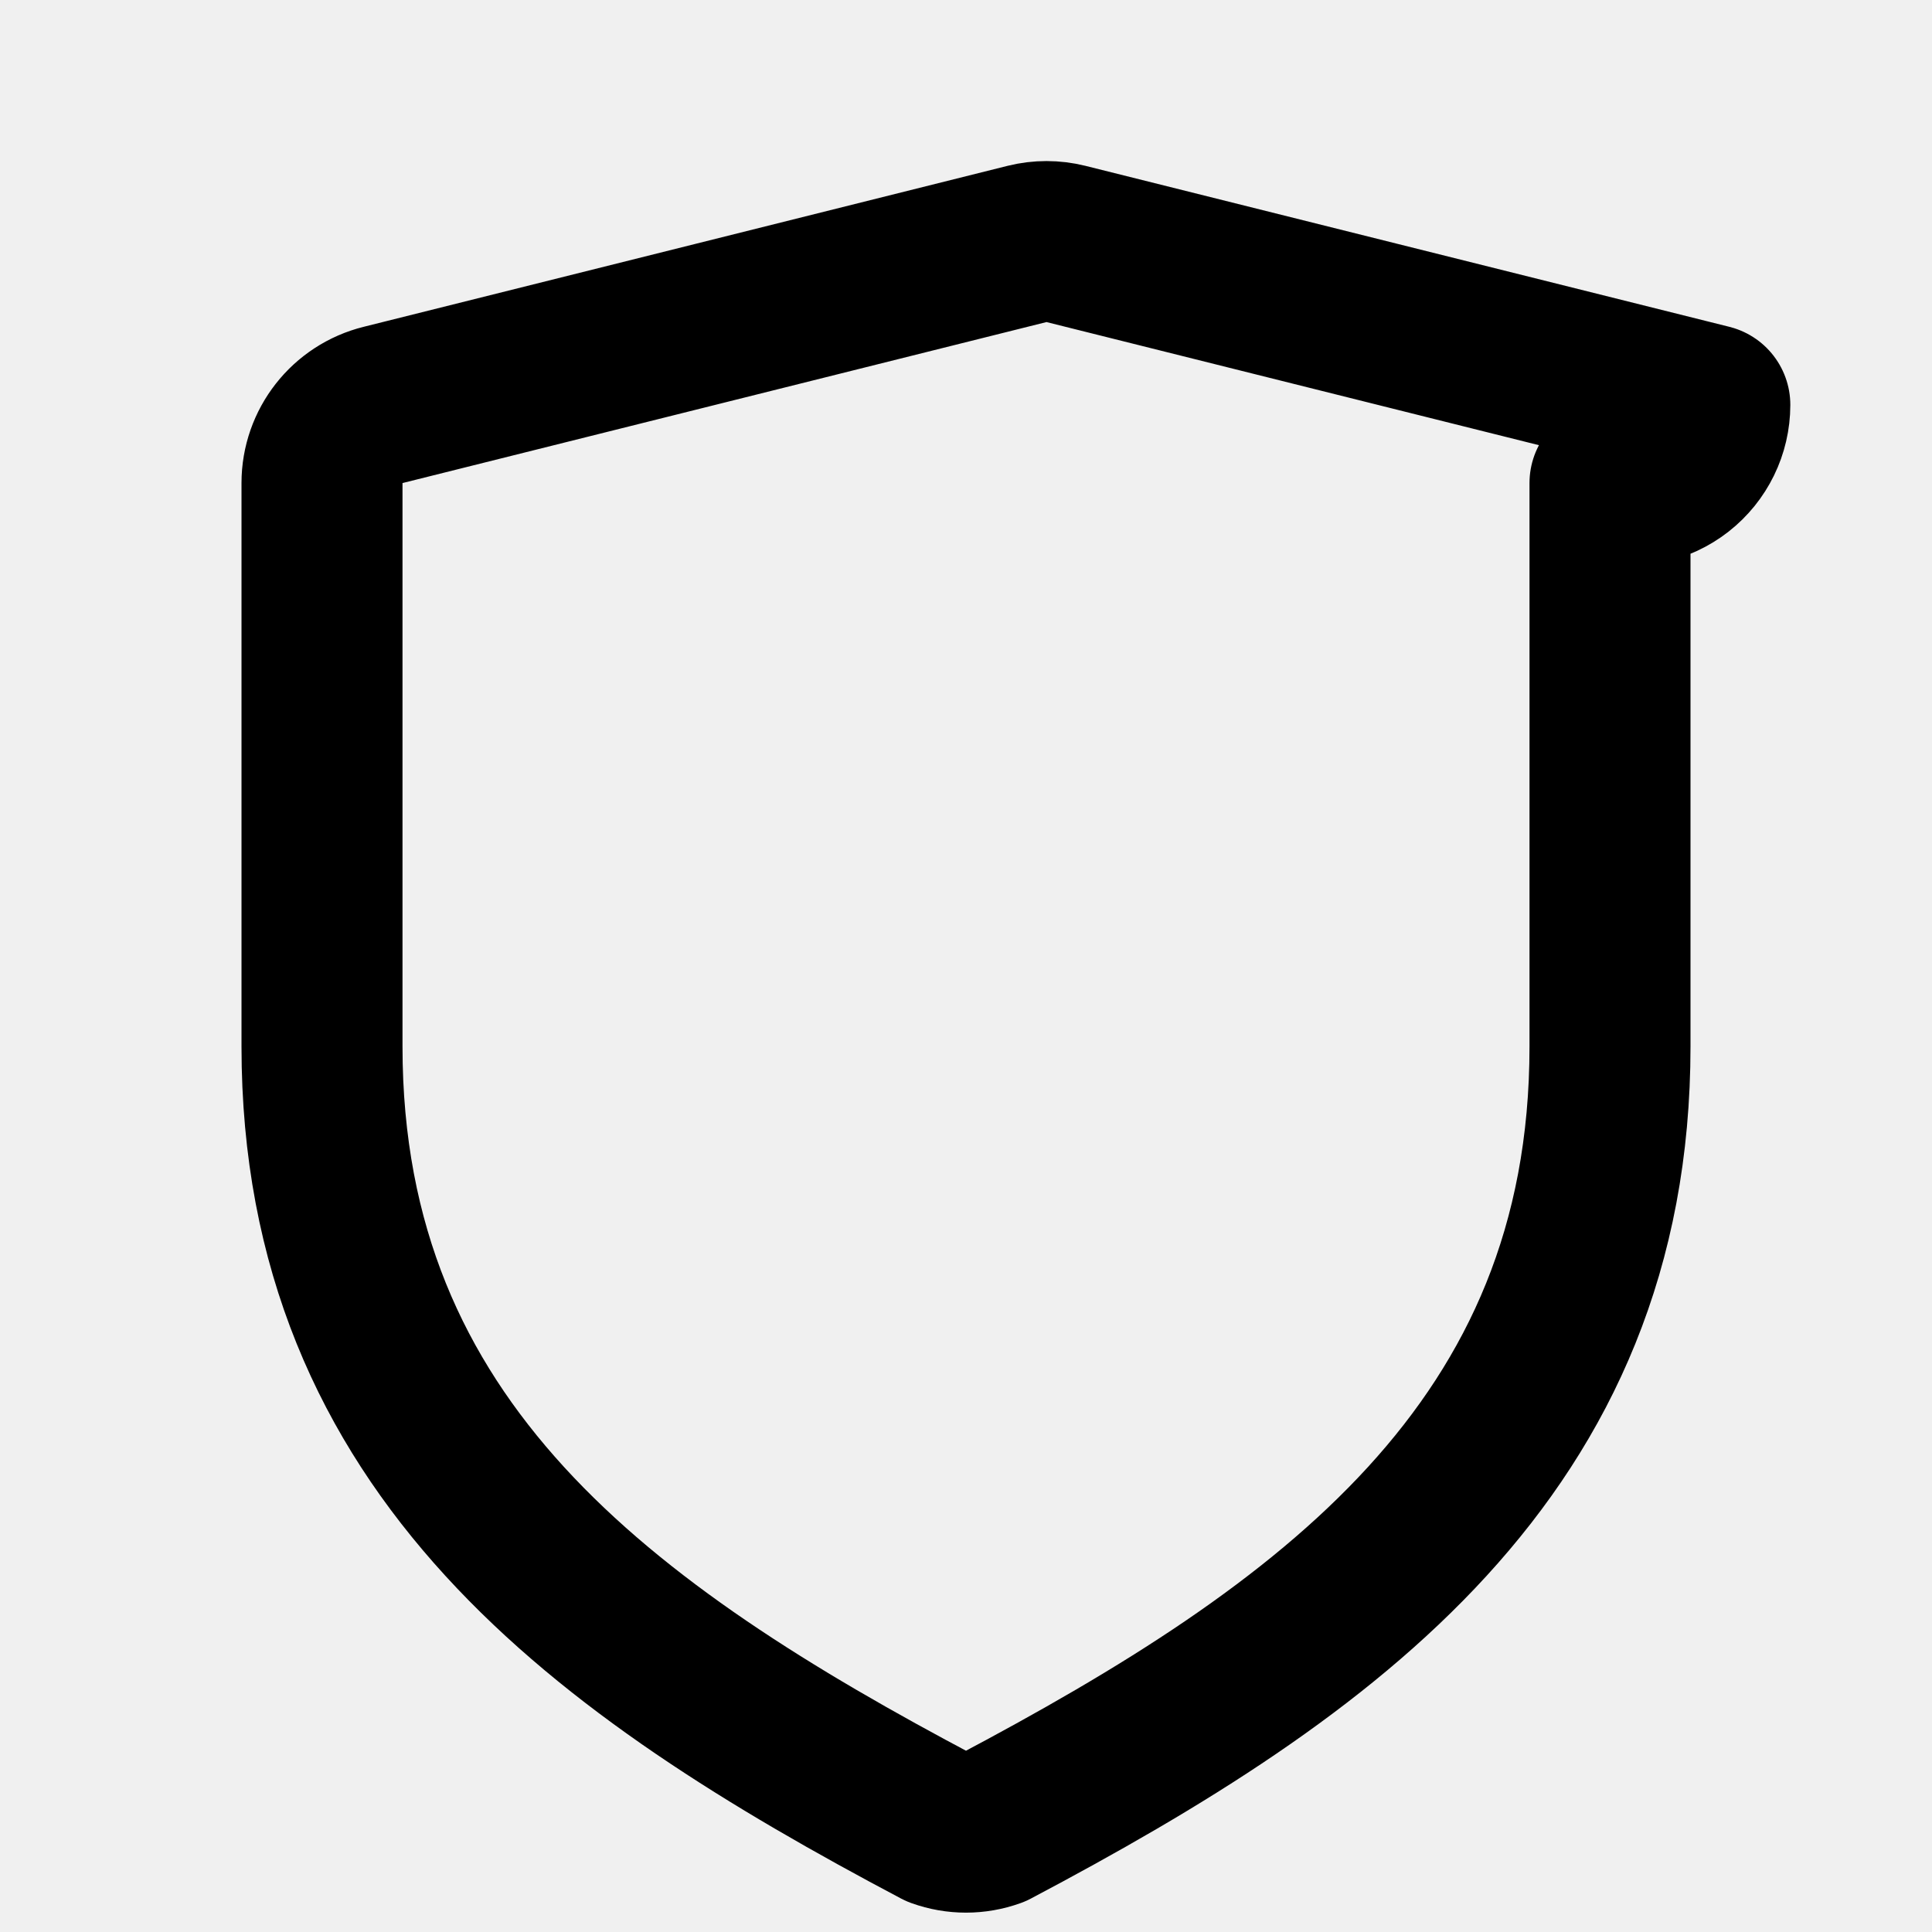
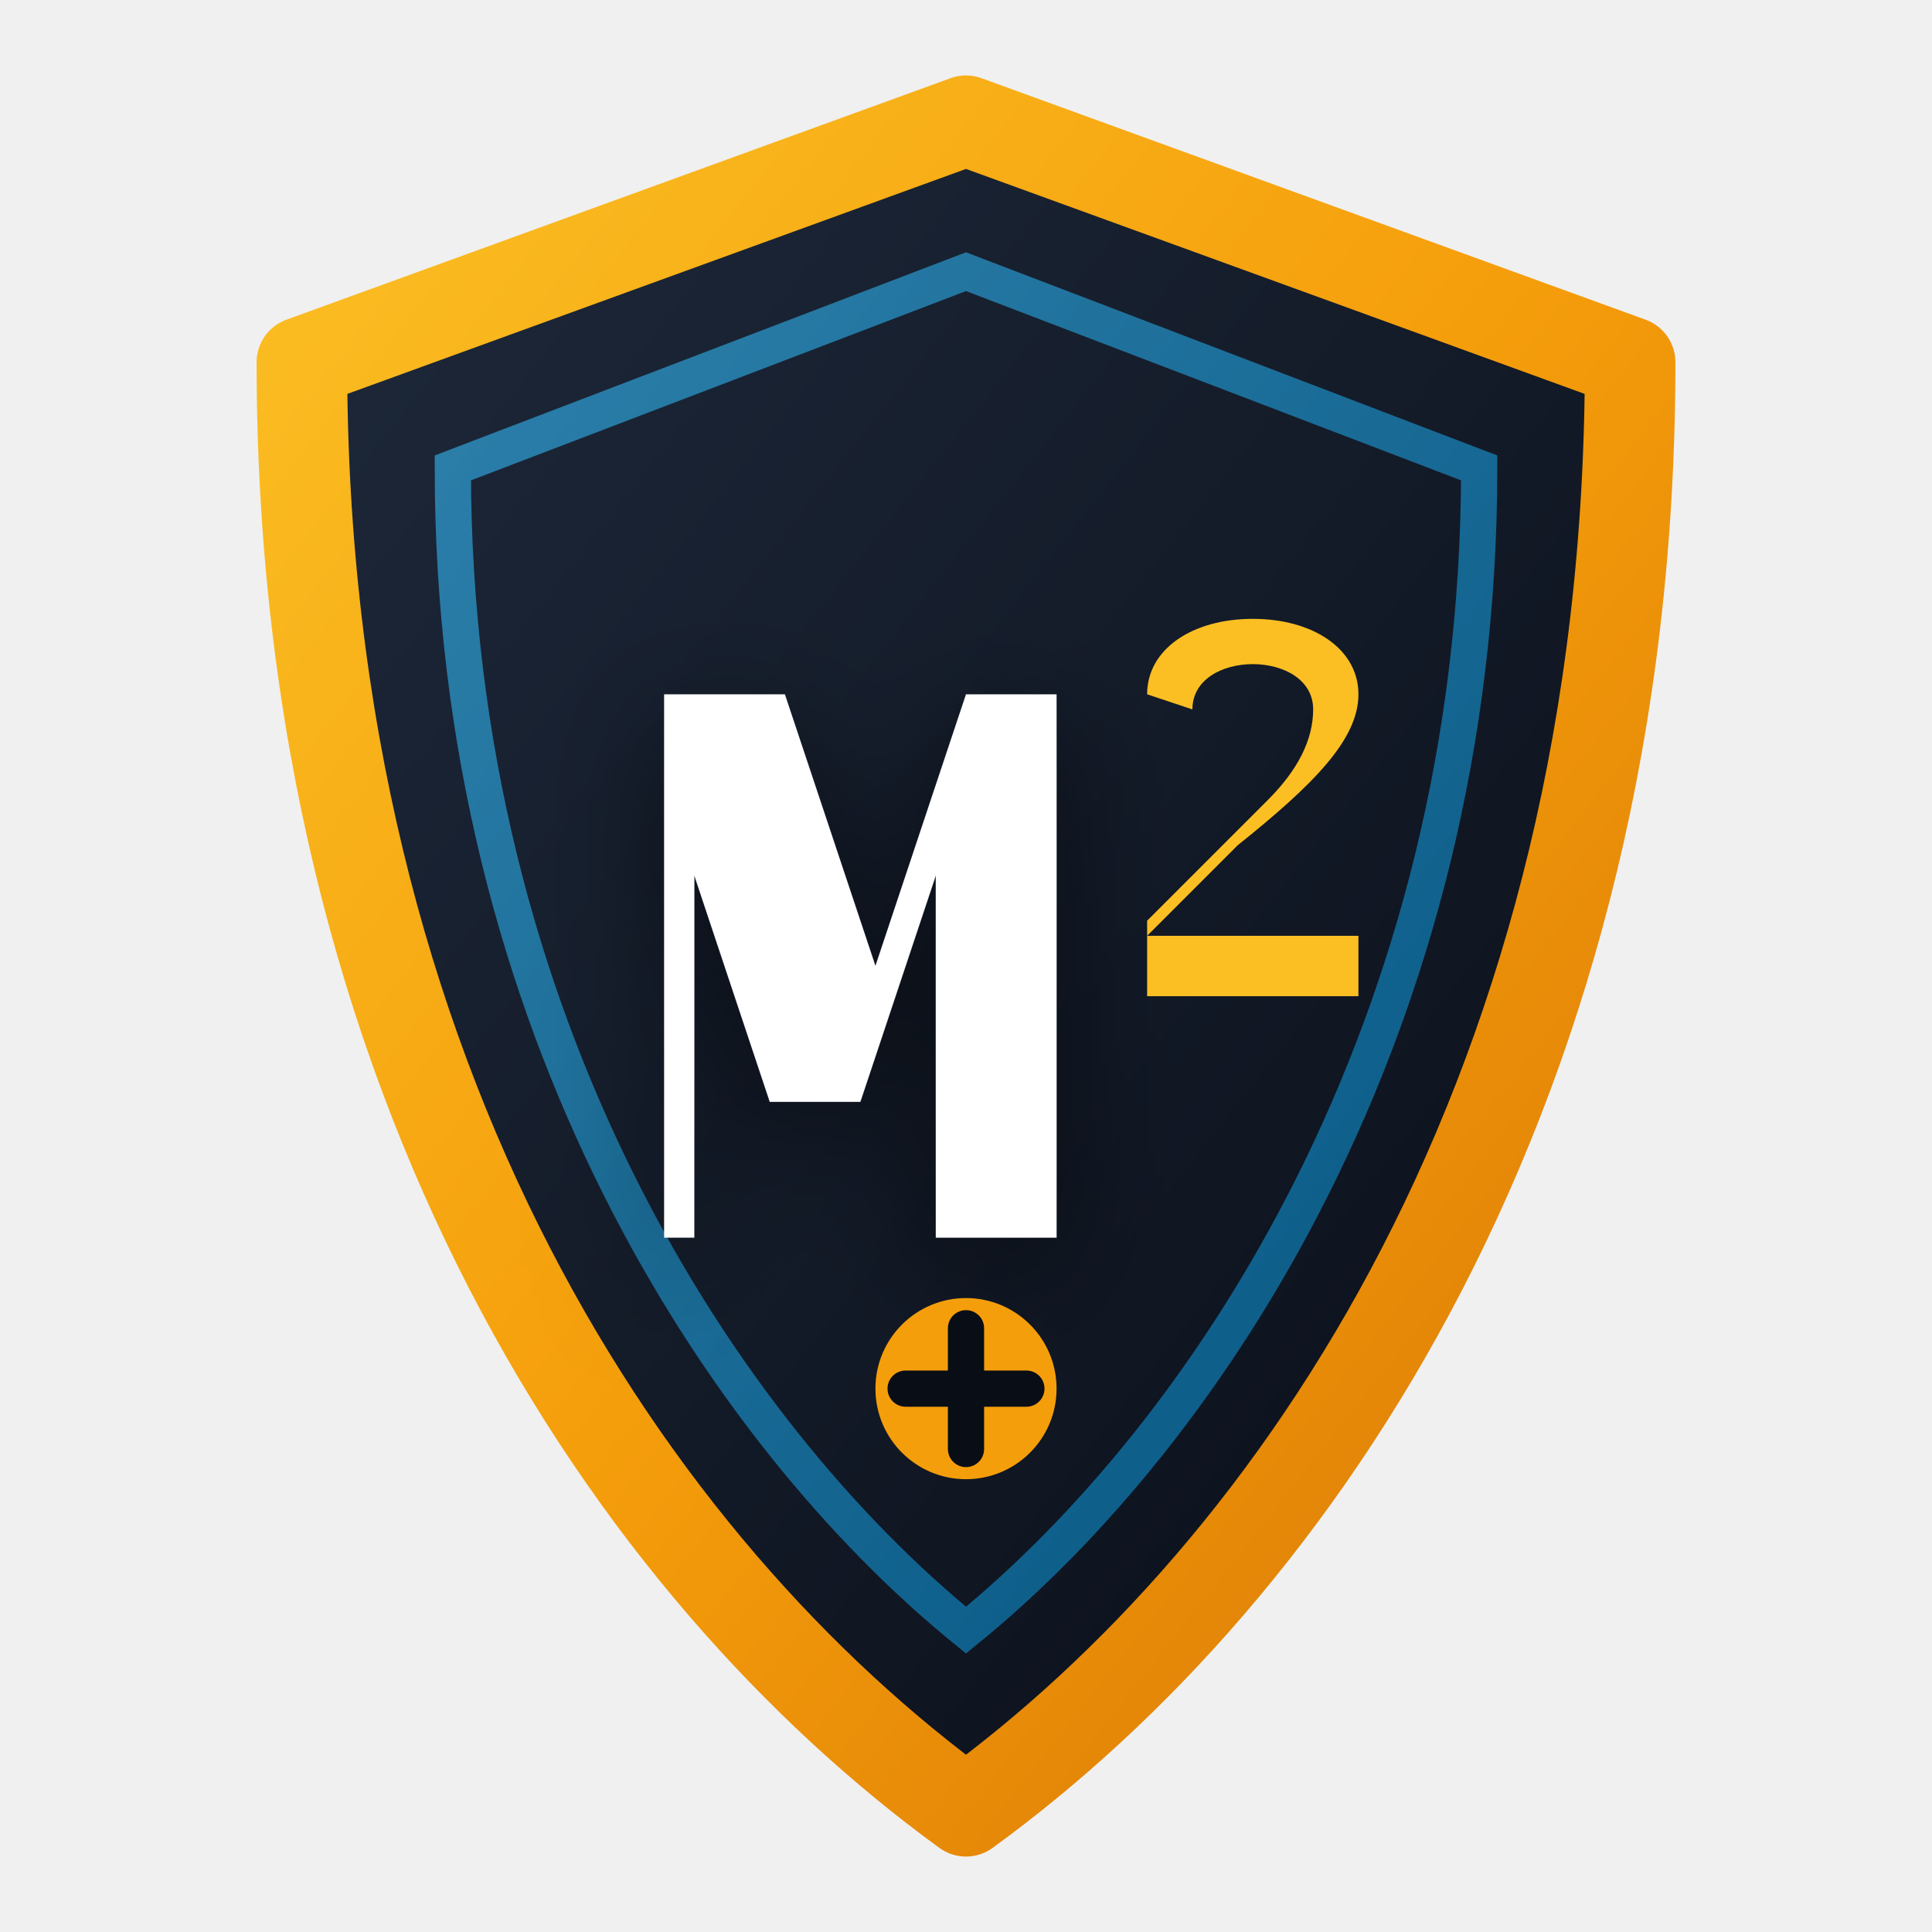
- <svg xmlns="http://www.w3.org/2000/svg" viewBox="0 0 24 24" fill="none" stroke="currentColor" stroke-width="2" stroke-linecap="round" stroke-linejoin="round" class="lucide lucide-shield">
-   <path d="M20 13c0 5-3.5 7.5-7.66 9.7a1 1 0 0 1-.68 0C7.5 20.5 4 18 4 13V6a1 1 0 0 1 .76-.97l8-2a1 1 0 0 1 .48 0l8 2A1 1 0 0 1 20 6z" />
+ <svg xmlns="http://www.w3.org/2000/svg" viewBox="0 0 64 64" fill="none" width="100%" height="100%">
+   <defs>
+     <linearGradient id="shieldGrad" x1="0%" y1="0%" x2="100%" y2="100%">
+       <stop offset="0%" stop-color="#1e293b" />
+       <stop offset="100%" stop-color="#090d16" />
+     </linearGradient>
+     <linearGradient id="goldBorder" x1="0%" y1="0%" x2="100%" y2="100%">
+       <stop offset="0%" stop-color="#fbbf24" />
+       <stop offset="50%" stop-color="#f59e0b" />
+       <stop offset="100%" stop-color="#d97706" />
+     </linearGradient>
+     <linearGradient id="cyanGlow" x1="0%" y1="0%" x2="100%" y2="100%">
+       <stop offset="0%" stop-color="#38bdf8" />
+       <stop offset="100%" stop-color="#0284c7" />
+     </linearGradient>
+   </defs>
+   <path d="M32 4 L54 12 C54 36 43 52 32 60 C21 52 10 36 10 12 Z" fill="url(#shieldGrad)" stroke="url(#goldBorder)" stroke-width="3" stroke-linejoin="round" />
+   <path d="M32 9 L49 15.5 C49 34 40 47.5 32 54 C24 47.5 15 34 15 15.5 Z" fill="none" stroke="url(#cyanGlow)" stroke-width="1.2" stroke-opacity="0.6" />
+   <path d="M22 41 L22 23 L26 23 L29 32 L32 23 L35 23 L35 41 L31 41 L31 29 L28.5 36.5 L25.5 36.5 L23 29 L23 41 Z" fill="#ffffff" filter="drop-shadow(0px 1px 2px rgba(0,0,0,0.5))" />
+   <path d="M38 23 C38 21.5 39.5 20.5 41.5 20.5 C43.5 20.5 45 21.5 45 23 C45 24.5 43.5 26 41 28 L38 31 L45 31 L45 33 L38 33 L38 30.5 L42 26.5 C43 25.5 43.5 24.5 43.5 23.5 C43.5 22.5 42.5 22 41.5 22 C40.5 22 39.5 22.5 39.5 23.5 Z" fill="#fbbf24" />
+   <circle cx="32" cy="46" r="3" fill="#f59e0b" />
+   <path d="M32 44 L32 48 M30 46 L34 46" stroke="#090d16" stroke-width="1.2" stroke-linecap="round" />
</svg>
